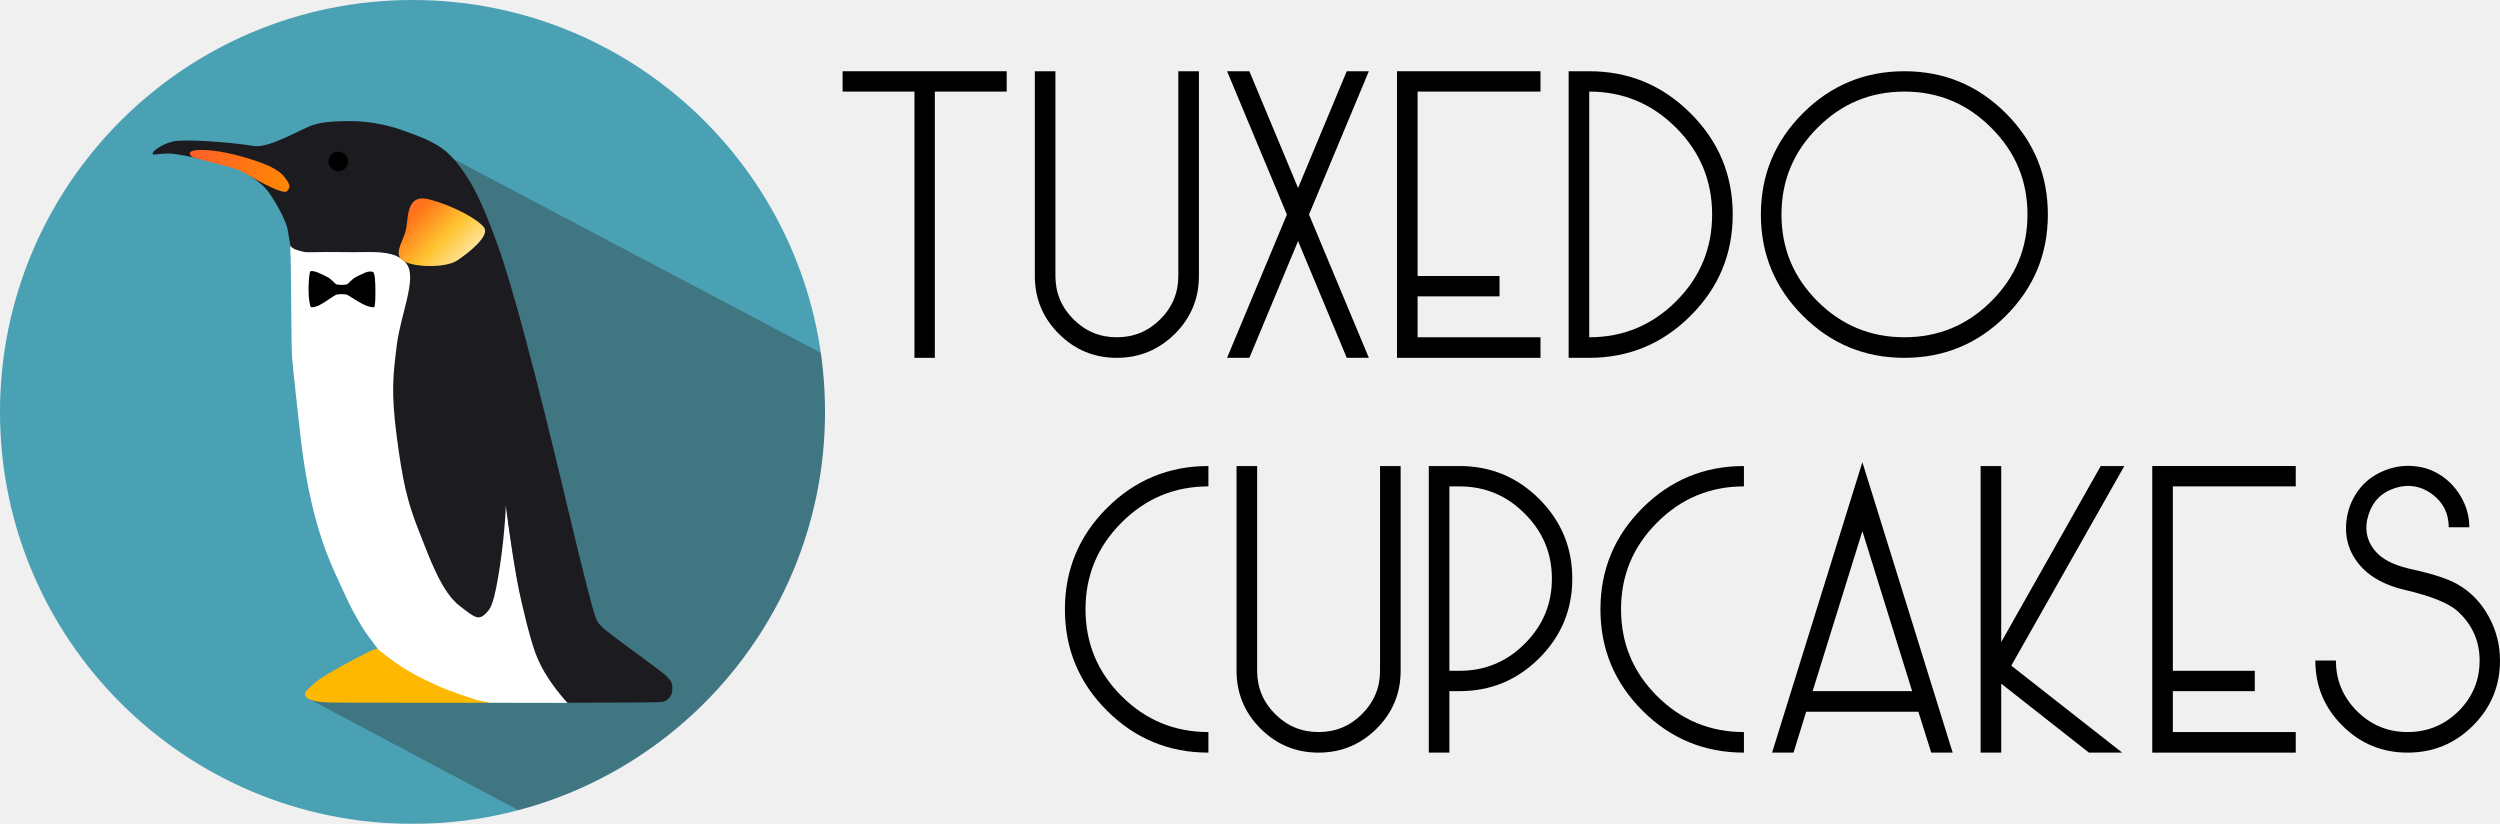
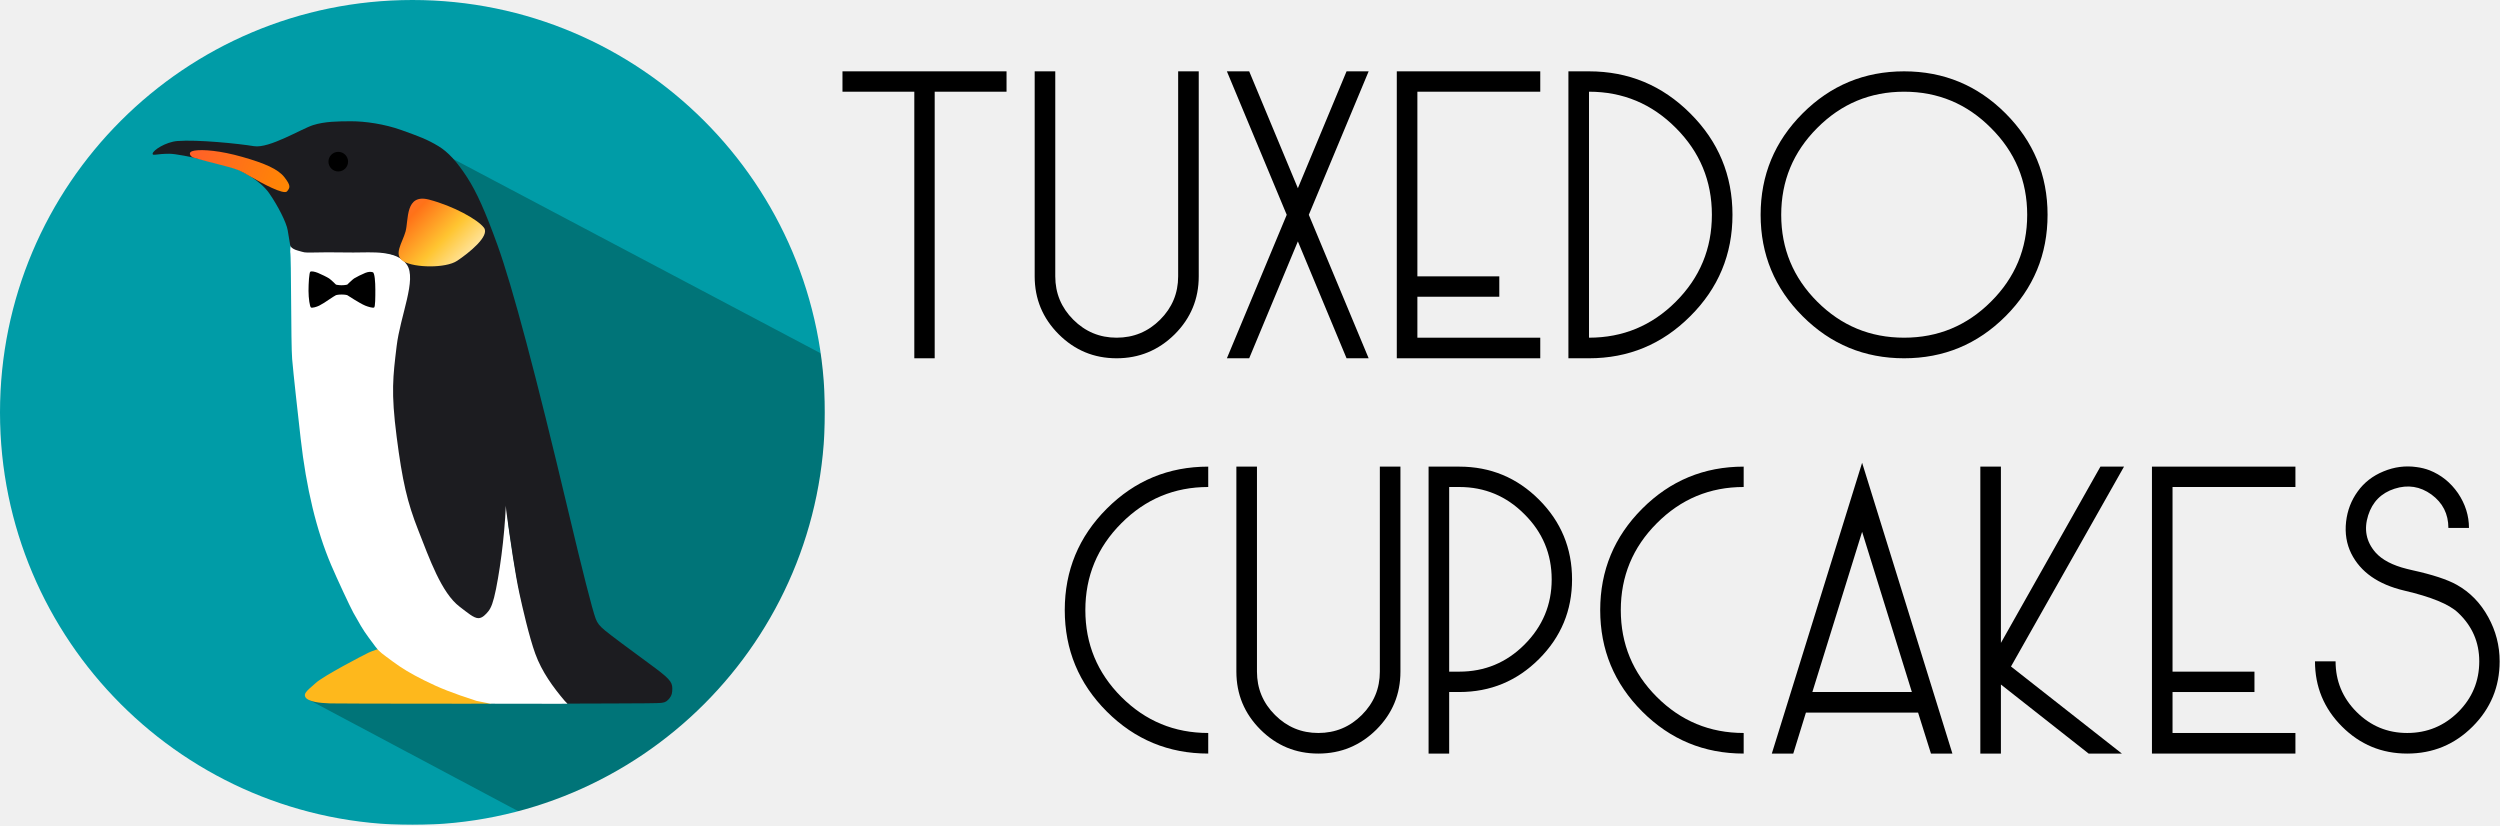
- <svg xmlns="http://www.w3.org/2000/svg" width="704" height="232" viewBox="0 0 704 232" fill="none">
-   <mask id="mask0_190_438" style="mask-type:alpha" maskUnits="userSpaceOnUse" x="0" y="0" width="233" height="232">
-     <ellipse cx="116.164" cy="116" rx="116.164" ry="116" fill="#D9D9D9" />
-   </mask>
-   <g mask="url(#mask0_190_438)">
-     <path d="M0 0V232H232.328V0H0Z" fill="#4AA1B4" />
-     <path d="M87.123 196.883L153.22 232H232.328V99.992L119.417 40.368L111.894 186.523L87.123 196.883Z" fill="#407682" />
-     <path d="M92.912 197.827C91.443 197.789 89.707 197.621 88.852 197.435C86.499 196.924 85.807 196.272 85.868 195.376C85.93 194.48 87.947 193.006 88.852 192.151C90.979 190.138 102.408 184.217 103.813 183.549C104.74 183.109 107.043 182.295 107.581 182.295C107.94 182.295 110.457 184.818 111.349 185.7C112.27 186.237 114.425 186.946 115.297 187.671C119.224 190.936 117.244 189.182 122.116 191.613C126.702 193.901 128.636 194.665 134.801 196.616C136.246 197.074 138.345 197.841 138.445 197.885C138.603 197.954 95.47 197.895 92.912 197.827Z" fill="#FFB800" />
-     <path d="M134.194 197.115C127.426 194.93 123.829 193.519 119.457 191.333C115.668 189.438 113.221 187.975 110.632 186.057C107.555 183.776 106.818 183.329 105.786 181.937C105.252 181.216 104.531 180.218 103.813 179.285C103.094 178.353 102.198 176.956 101.659 176.06C101.121 175.164 100.403 173.91 99.506 172.297C98.609 170.684 94.871 162.669 93.26 158.893C89.125 149.196 86.255 137.299 84.675 123.306C83.929 116.692 82.638 105.243 82.279 100.942C81.92 96.642 82.061 72.143 81.741 70.838C81.741 64.025 85.064 70.922 86.586 70.838C88.77 70.718 91.251 70.838 93.584 70.838C95.917 70.838 101.055 69.559 102.018 70.121C103.813 70.121 115.544 72.031 116.553 74.243C117.58 76.492 113.465 91.402 114.4 98.613C115.591 107.804 111.092 115.004 113.861 126.567C116.72 138.501 119.011 149.815 122.834 157.567C125.322 162.614 125.114 165.481 128.037 168.318C131.375 171.558 133.266 173.294 134.75 173.072C136.234 172.85 136.568 172.555 137.189 171.1C137.811 169.645 138.14 169.399 138.804 165.989C140.284 158.388 141.674 150.628 141.675 144.127C141.675 143.183 142.235 141.414 142.572 142.156C143.133 142.489 142.783 144.939 143.194 147.778C145.277 162.156 146.428 167.935 148.721 175.524C150.701 182.077 152.301 186.561 153.544 189.039C155.098 192.138 157.492 194.757 159.44 197.025C159.781 197.422 159.799 197.878 159.799 197.921C159.799 197.964 154.758 197.927 148.853 197.921L143.485 197.915L138.117 197.91L134.194 197.114L134.194 197.115Z" fill="white" />
-     <path d="M159.052 197.123C155.811 193.315 152.623 188.97 150.764 183.876C149.039 179.147 147.123 170.767 146.293 166.926C145.103 161.417 143.811 152.668 142.564 143.483C142.253 141.193 142.638 133.633 142.564 138.931C142.444 147.386 141.215 158.06 139.702 165.63C138.943 169.425 138.295 170.975 137.548 171.902C136.862 172.754 135.882 173.832 134.773 173.856C133.434 173.885 131.623 172.265 129.473 170.648C124.327 166.777 120.921 157.029 117.809 149.145C114.698 141.26 113.323 135.347 111.708 122.803C110.093 110.26 110.675 105.96 111.708 97.358C112.742 88.757 117.451 78.543 114.579 74.422C111.708 70.301 104.89 71.017 99.506 71.017C94.123 71.017 93.866 70.908 88.201 71.017C85.433 71.071 85.868 71.017 83.894 70.48C81.921 69.942 81.741 69.046 81.741 69.046C81.741 69.046 81.382 66.896 81.023 64.746C80.664 62.595 78.332 57.959 75.819 54.353C73.307 50.746 68.103 48.081 66.309 47.364C64.514 46.648 51.236 43.243 47.647 43.243C44.058 43.243 42.955 43.892 42.981 43.243C43.02 42.285 46.664 39.925 49.979 39.659C55.542 39.214 67.206 40.391 71.513 41.108C75.819 41.825 84.936 36.202 88.201 35.179C91.466 34.156 95.199 34.104 98.968 34.104C102.736 34.104 108.265 34.852 113.144 36.613C118.023 38.374 120.242 39.151 123.485 41.108C126.197 42.743 128.691 45.45 131.555 49.867C134.23 53.993 136.682 59.453 140.095 68.887C144.336 80.608 150.893 105.213 160.065 143.822C164.08 160.726 166.843 171.554 167.764 173.993C168.251 175.285 168.872 176.066 170.434 177.351C171.933 178.584 177.322 182.618 182.718 186.547C188.415 190.696 189.347 191.688 189.347 193.606C189.347 194.726 189.312 195.584 188.256 196.731C187.488 197.564 186.945 197.564 186.17 197.691C185.674 197.772 179.68 197.841 172.85 197.844L159.799 197.885L159.052 197.123Z" fill="#1C1C20" />
-     <path d="M68.283 44.139C62.002 42.347 57.157 41.989 54.824 42.347C52.492 42.705 53.748 44.139 54.465 44.318C55.183 44.497 56.798 45.035 61.823 46.289C66.847 47.544 67.565 47.902 70.615 49.694C73.666 51.486 79.947 54.89 80.844 53.815C81.741 52.74 81.92 52.202 80.126 49.873C78.332 47.544 74.563 45.931 68.283 44.139Z" fill="url(#paint0_linear_190_438)" />
-     <path d="M120.86 56.145C114.041 54.353 115.117 61.879 114.22 65.104C113.323 68.33 110.631 71.734 113.682 73.526C116.733 75.318 125.525 75.497 128.755 73.347C131.985 71.197 138.086 66.359 136.292 64.029C134.497 61.7 127.679 57.937 120.86 56.145Z" fill="url(#paint1_linear_190_438)" />
-     <path d="M95.27 48.223C96.796 48.223 98.033 46.987 98.033 45.464C98.033 43.94 96.796 42.705 95.27 42.705C93.744 42.705 92.508 43.94 92.508 45.464C92.508 46.987 93.744 48.223 95.27 48.223Z" fill="black" />
-     <path d="M87.418 76.396C87.77 76.222 88.649 76.396 89.529 76.744C90.408 77.092 92.167 77.963 92.694 78.311C93.222 78.659 94.629 80.051 94.629 80.051C94.629 80.051 95.332 80.225 96.212 80.225C97.091 80.225 97.795 80.051 97.795 80.051C97.795 80.051 99.202 78.659 99.729 78.311C100.257 77.963 102.016 77.092 102.895 76.744C103.774 76.396 104.478 76.396 105.006 76.57C105.533 76.744 105.709 79.355 105.709 81.443C105.709 83.531 105.709 86.316 105.357 86.49C105.006 86.664 103.774 86.316 102.895 85.968C102.016 85.62 100.609 84.749 99.729 84.227C98.85 83.705 97.795 83.009 97.795 83.009C97.795 83.009 97.267 82.835 96.212 82.835C95.157 82.835 94.629 83.009 94.629 83.009C94.629 83.009 93.398 83.705 92.694 84.227C91.991 84.749 90.584 85.62 89.88 85.968C89.177 86.316 87.946 86.664 87.594 86.49C87.242 86.316 86.891 83.879 86.891 81.791C86.891 79.703 87.066 76.57 87.418 76.396Z" fill="black" />
+ <svg xmlns="http://www.w3.org/2000/svg" width="2846" height="940" viewBox="0 0 2846 940" fill="none">
+   <g clip-path="url(#clip0_190_437)">
+     <mask id="mask0_190_437" style="mask-type:alpha" maskUnits="userSpaceOnUse" x="0" y="0" width="940" height="940">
+       <circle cx="469.538" cy="469.538" r="469.538" fill="#D9D9D9" />
+     </mask>
+     <g mask="url(#mask0_190_437)">
+       <path d="M0 0V939.075H939.075V0H0Z" fill="#009CA7" />
+       <path d="M352.152 796.931L619.319 939.075H939.074V404.742L482.684 163.399L452.279 754.996L352.152 796.931Z" fill="#007478" />
+       <path d="M375.555 800.754C369.614 800.597 362.597 799.917 359.142 799.166C349.631 797.097 346.833 794.458 347.081 790.831C347.33 787.204 355.486 781.239 359.142 777.775C367.741 769.629 413.934 745.664 419.613 742.96C423.36 741.176 432.669 737.883 434.845 737.883C436.295 737.883 446.47 748.096 450.076 751.664C453.798 753.84 462.509 756.707 466.033 759.642C481.906 772.86 473.904 765.761 493.596 775.599C512.133 784.861 519.95 787.954 544.868 795.852C550.711 797.704 559.196 800.808 559.599 800.985C560.236 801.266 385.894 801.029 375.555 800.754Z" fill="#FEB81C" />
+       <path d="M542.415 797.869C515.061 789.026 500.521 783.313 482.849 774.466C467.531 766.797 457.641 760.875 447.179 753.109C434.739 743.876 431.761 742.068 427.59 736.432C425.43 733.513 422.515 729.475 419.613 725.7C416.71 721.926 413.085 716.271 410.909 712.645C408.733 709.018 405.831 703.941 402.205 697.413C398.578 690.885 383.47 658.441 376.96 643.156C360.244 603.908 348.643 555.75 342.26 499.11C339.243 472.337 334.025 425.996 332.574 408.588C331.124 391.181 331.693 292.017 330.398 286.735C330.398 259.156 343.829 287.075 349.982 286.735C358.81 286.248 368.84 286.735 378.269 286.735C387.699 286.735 408.468 281.558 412.359 283.834C419.613 283.834 467.03 291.564 471.11 300.516C475.259 309.622 458.629 369.97 462.406 399.159C467.22 436.362 449.035 465.505 460.23 512.309C471.786 560.617 481.045 606.411 496.496 637.789C506.556 658.218 505.714 669.822 517.53 681.308C531.021 694.421 538.663 701.45 544.663 700.55C550.663 699.651 552.012 698.459 554.523 692.568C557.034 686.678 558.365 685.682 561.049 671.879C567.032 641.114 572.652 609.702 572.655 583.39C572.655 579.566 574.919 572.407 576.281 575.411C578.546 576.759 577.133 586.673 578.796 598.166C587.215 656.367 591.867 679.759 601.135 710.477C609.136 736.999 615.604 755.149 620.628 765.18C626.91 777.723 636.587 788.326 644.461 797.507C645.838 799.113 645.912 800.958 645.912 801.133C645.912 801.308 625.535 801.156 601.667 801.133L579.97 801.11L558.272 801.087L542.415 797.865L542.415 797.869Z" fill="white" />
+       <path d="M642.895 797.903C629.791 782.486 616.904 764.902 609.393 744.28C602.421 725.139 594.675 691.218 591.321 675.674C586.51 653.375 581.286 617.958 576.247 580.78C574.991 571.51 576.548 540.912 576.247 562.355C575.764 596.581 570.794 639.784 564.678 670.428C561.612 685.787 558.991 692.063 555.974 695.814C553.199 699.264 549.241 703.627 544.755 703.723C539.346 703.84 532.025 697.283 523.335 690.737C502.534 675.067 488.767 635.612 476.189 603.698C463.61 571.784 458.056 547.848 451.528 497.076C445 446.304 447.35 428.896 451.528 394.081C455.706 359.266 474.738 317.923 463.133 301.24C451.528 284.558 423.966 287.459 402.207 287.459C380.447 287.459 379.41 287.017 356.511 287.459C345.321 287.676 347.082 287.459 339.104 285.283C331.125 283.107 330.4 279.481 330.4 279.481C330.4 279.481 328.95 270.777 327.498 262.073C326.046 253.369 316.618 234.602 306.464 220.005C296.309 205.408 275.275 194.619 268.022 191.718C260.769 188.817 207.095 175.036 192.589 175.036C178.082 175.036 173.624 177.663 173.73 175.036C173.888 171.16 188.617 161.604 202.018 160.529C224.503 158.726 271.648 163.492 289.056 166.393C306.463 169.295 343.313 146.536 356.511 142.396C369.709 138.255 384.798 138.044 400.03 138.044C415.262 138.044 437.608 141.07 457.33 148.198C477.052 155.327 486.022 158.475 499.131 166.393C510.092 173.014 520.171 183.97 531.748 201.849C542.563 218.549 552.473 240.651 566.269 278.837C583.41 326.28 609.913 425.873 646.986 582.154C663.217 650.577 674.386 694.407 678.105 704.279C680.074 709.506 682.587 712.67 688.898 717.869C694.956 722.859 716.739 739.191 738.549 755.094C761.577 771.886 765.346 775.904 765.346 783.667C765.346 788.199 765.204 791.672 760.934 796.316C757.833 799.688 755.636 799.688 752.503 800.202C750.498 800.531 726.27 800.808 698.663 800.819L645.912 800.985L642.895 797.903Z" fill="#1C1C20" />
+       <path d="M276 178.662C250.614 171.409 231.031 169.958 221.602 171.409C212.172 172.859 217.25 178.662 220.151 179.387C223.052 180.113 229.58 182.289 249.889 187.366C270.198 192.443 273.099 193.894 285.43 201.147C297.76 208.4 323.146 222.181 326.773 217.829C330.399 213.477 331.125 211.301 323.871 201.872C316.618 192.443 301.387 185.915 276 178.662Z" fill="url(#paint0_linear_190_437)" />
+       <path d="M488.517 227.258C460.955 220.005 465.307 250.469 461.68 263.524C458.054 276.58 447.174 290.361 459.505 297.614C471.835 304.867 507.376 305.593 520.431 296.889C533.487 288.185 558.148 268.601 550.895 259.172C543.641 249.743 516.079 234.511 488.517 227.258Z" fill="url(#paint1_linear_190_437)" />
+       <path d="M385.084 195.192C391.251 195.192 396.25 190.193 396.25 184.026C396.25 177.859 391.251 172.859 385.084 172.859C378.917 172.859 373.918 177.859 373.918 184.026C373.918 190.193 378.917 195.192 385.084 195.192Z" fill="black" />
+       <path d="M353.348 309.232C354.769 308.528 358.324 309.232 361.878 310.641C365.433 312.05 372.541 315.572 374.674 316.981C376.807 318.39 382.494 324.025 382.494 324.025C382.494 324.025 385.337 324.729 388.892 324.729C392.446 324.729 395.29 324.025 395.29 324.025C395.29 324.025 400.977 318.39 403.11 316.981C405.242 315.572 412.351 312.05 415.906 310.641C419.46 309.232 422.304 309.232 424.436 309.937C426.569 310.641 427.28 321.207 427.28 329.66C427.28 338.113 427.28 349.384 425.858 350.088C424.436 350.792 419.46 349.384 415.906 347.975C412.351 346.566 406.664 343.044 403.11 340.931C399.555 338.817 395.29 336 395.29 336C395.29 336 393.157 335.295 388.892 335.295C384.627 335.295 382.494 336 382.494 336C382.494 336 377.518 338.817 374.674 340.931C371.831 343.044 366.144 346.566 363.3 347.975C360.456 349.384 355.48 350.792 354.058 350.088C352.637 349.384 351.215 339.522 351.215 331.069C351.215 322.616 351.926 309.937 353.348 309.232Z" fill="black" />
+     </g>
  </g>
-   <path d="M237.276 20.062V25.792H257.51V100.764H263.248V25.792H283.482V20.062H237.276Z" fill="black" />
-   <path d="M331.817 20.062V77.724C331.817 82.469 330.126 86.53 326.743 89.908C323.361 93.285 319.274 94.974 314.482 94.974C309.73 94.974 305.664 93.285 302.281 89.908C298.899 86.53 297.207 82.469 297.207 77.724V20.062H291.409V77.724C291.409 84.077 293.664 89.505 298.174 94.009C302.684 98.513 308.12 100.764 314.482 100.764C320.844 100.764 326.3 98.513 330.851 94.009C335.36 89.505 337.615 84.077 337.615 77.724V20.062H331.817Z" fill="black" />
-   <path d="M379.246 20.062L365.535 52.934L351.824 20.062H345.542L362.394 60.413L345.542 100.764H351.824L365.535 67.892L379.246 100.764H385.467L368.615 60.413L385.467 20.062H379.246Z" fill="black" />
-   <path d="M393.394 20.062V100.764H433.802V94.974H399.192V83.454H422.265V77.724H399.192V25.792H433.802V20.062H393.394Z" fill="black" />
-   <path d="M447.527 25.792C457.071 25.792 465.225 29.19 471.99 35.986C478.754 42.741 482.137 50.884 482.137 60.413C482.137 69.943 478.754 78.086 471.99 84.841C465.225 91.596 457.071 94.974 447.527 94.974V25.792ZM441.729 20.062V100.764H447.527C458.641 100.764 468.144 96.824 476.036 88.942C483.969 81.061 487.935 71.552 487.935 60.413C487.935 49.275 483.969 39.765 476.036 31.884C468.144 24.003 458.641 20.062 447.527 20.062H441.729Z" fill="black" />
-   <path d="M536.27 94.974C526.727 94.974 518.573 91.596 511.808 84.841C505.043 78.086 501.661 69.943 501.661 60.413C501.661 50.884 505.043 42.741 511.808 35.986C518.573 29.19 526.727 25.792 536.27 25.792C545.814 25.792 553.968 29.19 560.732 35.986C567.538 42.741 570.94 50.884 570.94 60.413C570.94 69.943 567.538 78.086 560.732 84.841C553.968 91.596 545.814 94.974 536.27 94.974ZM536.27 20.062C525.116 20.062 515.593 24.003 507.701 31.884C499.808 39.765 495.862 49.275 495.862 60.413C495.862 71.552 499.808 81.061 507.701 88.942C515.593 96.824 525.116 100.764 536.27 100.764C547.424 100.764 556.947 96.824 564.84 88.942C572.732 81.061 576.678 71.552 576.678 60.413C576.678 49.275 572.732 39.765 564.84 31.884C556.947 24.003 547.424 20.062 536.27 20.062Z" fill="black" />
-   <path d="M340.288 211.938C329.134 211.938 319.61 207.997 311.718 200.116C303.826 192.235 299.88 182.725 299.88 171.587C299.88 160.448 303.826 150.939 311.718 143.057C319.61 135.176 329.134 131.236 340.288 131.236V136.966C330.744 136.966 322.59 140.363 315.825 147.159C309.06 153.914 305.678 162.057 305.678 171.587C305.678 181.116 309.06 189.259 315.825 196.014C322.59 202.77 330.744 206.147 340.288 206.147V211.938Z" fill="black" />
-   <path d="M388.622 131.236V188.897C388.622 193.642 386.931 197.703 383.549 201.081C380.166 204.458 376.079 206.147 371.287 206.147C366.536 206.147 362.469 204.458 359.087 201.081C355.704 197.703 354.013 193.642 354.013 188.897V131.236H348.214V188.897C348.214 195.25 350.469 200.679 354.979 205.182C359.489 209.686 364.925 211.938 371.287 211.938C377.65 211.938 383.106 209.686 387.656 205.182C392.166 200.679 394.421 195.25 394.421 188.897V131.236H388.622Z" fill="black" />
-   <path d="M408.146 188.897V136.966H410.985C418.153 136.966 424.273 139.519 429.347 144.626C434.461 149.692 437.018 155.804 437.018 162.962C437.018 170.079 434.461 176.191 429.347 181.297C424.273 186.364 418.153 188.897 410.985 188.897H408.146ZM402.348 131.236V211.938H408.146V194.627H410.985C419.763 194.627 427.253 191.531 433.454 185.338C439.655 179.146 442.756 171.687 442.756 162.962C442.756 154.196 439.655 146.717 433.454 140.524C427.253 134.332 419.763 131.236 410.985 131.236H402.348Z" fill="black" />
-   <path d="M491.091 211.938C479.937 211.938 470.414 207.997 462.521 200.116C454.629 192.235 450.683 182.725 450.683 171.587C450.683 160.448 454.629 150.939 462.521 143.057C470.414 135.176 479.937 131.236 491.091 131.236V136.966C481.547 136.966 473.393 140.363 466.628 147.159C459.864 153.914 456.481 162.057 456.481 171.587C456.481 181.116 459.864 189.259 466.628 196.014C473.393 202.77 481.547 206.147 491.091 206.147V211.938Z" fill="black" />
-   <path d="M524.446 130.15L499.018 211.938H505.058L508.621 200.417H540.211L543.835 211.938H549.875L524.446 130.15ZM524.446 149.572L538.459 194.627H510.433L524.446 149.572Z" fill="black" />
-   <path d="M591.566 131.236L563.54 180.815V131.236H557.741V211.938H563.54V192.516L588.244 211.938H597.606L566.379 187.45L598.21 131.236H591.566Z" fill="black" />
-   <path d="M606.076 131.236V211.938H646.484V206.147H611.875V194.627H634.948V188.897H611.875V136.966H646.484V131.236H606.076Z" fill="black" />
-   <path d="M677.907 160.006C678.35 160.127 678.853 160.247 679.417 160.368C685.095 161.614 689.262 162.982 691.92 164.469C695.665 166.56 698.624 169.596 700.799 173.577C702.933 177.437 704 181.579 704 186.002C704 193.159 701.463 199.271 696.39 204.338C691.316 209.404 685.175 211.938 677.967 211.938C670.8 211.938 664.679 209.404 659.606 204.338C654.532 199.271 651.995 193.159 651.995 186.002H657.794C657.794 191.551 659.767 196.296 663.713 200.236C667.659 204.177 672.411 206.147 677.967 206.147C683.565 206.147 688.356 204.177 692.343 200.236C696.289 196.296 698.262 191.551 698.262 186.002C698.262 180.614 696.269 176.05 692.282 172.31C689.786 169.938 684.732 167.867 677.122 166.098C669.793 164.369 664.82 160.891 662.203 155.663C660.874 152.969 660.391 149.994 660.753 146.737C661.116 143.56 662.203 140.725 664.015 138.232C665.827 135.699 668.263 133.809 671.323 132.563C674.343 131.316 677.424 130.914 680.565 131.356C681.853 131.517 683.081 131.819 684.249 132.261C687.511 133.548 690.188 135.699 692.282 138.715C694.336 141.771 695.363 145.028 695.363 148.486H689.564C689.564 144.545 687.974 141.409 684.793 139.077C681.612 136.785 678.149 136.242 674.404 137.448C670.659 138.654 668.183 141.147 666.974 144.927C665.726 148.868 666.411 152.346 669.028 155.362C670.88 157.453 673.84 159.001 677.907 160.006Z" fill="black" />
+   <path d="M959.074 81.207V104.4H1040.86V407.867H1064.05V104.4H1145.84V81.207H959.074Z" fill="black" />
+   <path d="M1341.21 81.207V314.605C1341.21 333.811 1334.38 350.25 1320.71 363.922C1307.03 377.594 1290.51 384.43 1271.14 384.43C1251.94 384.43 1235.5 377.594 1221.83 363.922C1208.16 350.25 1201.32 333.811 1201.32 314.605V81.207H1177.88V314.605C1177.88 340.322 1187 362.294 1205.23 380.523C1223.46 398.753 1245.43 407.867 1271.14 407.867C1296.86 407.867 1318.91 398.753 1337.31 380.523C1355.54 362.294 1364.65 340.322 1364.65 314.605V81.207H1341.21Z" fill="black" />
+   <path d="M1532.92 81.207L1477.5 214.264L1422.08 81.207H1396.69L1464.81 244.537L1396.69 407.867H1422.08L1477.5 274.811L1532.92 407.867H1558.07L1489.95 244.537L1558.07 81.207H1532.92Z" fill="black" />
+   <path d="M1590.11 81.207V407.867H1753.44V384.43H1613.55V337.799H1706.81V314.605H1613.55V104.4H1753.44V81.207H1590.11Z" fill="black" />
+   <path d="M1808.92 104.4C1847.49 104.4 1880.45 118.154 1907.79 145.66C1935.14 173.004 1948.81 205.963 1948.81 244.537C1948.81 283.111 1935.14 316.07 1907.79 343.414C1880.45 370.758 1847.49 384.43 1808.92 384.43V104.4ZM1785.48 81.207V407.867H1808.92C1853.84 407.867 1892.25 391.917 1924.15 360.016C1956.22 328.115 1972.25 289.622 1972.25 244.537C1972.25 199.452 1956.22 160.96 1924.15 129.059C1892.25 97.158 1853.84 81.207 1808.92 81.207H1785.48Z" fill="black" />
+   <path d="M2167.62 384.43C2129.04 384.43 2096.09 370.758 2068.74 343.414C2041.4 316.07 2027.73 283.111 2027.73 244.537C2027.73 205.963 2041.4 173.004 2068.74 145.66C2096.09 118.154 2129.04 104.4 2167.62 104.4C2206.19 104.4 2239.15 118.154 2266.5 145.66C2294 173.004 2307.76 205.963 2307.76 244.537C2307.76 283.111 2294 316.07 2266.5 343.414C2239.15 370.758 2206.19 384.43 2167.62 384.43ZM2167.62 81.207C2122.53 81.207 2084.04 97.158 2052.14 129.059C2020.24 160.96 2004.29 199.452 2004.29 244.537C2004.29 289.622 2020.24 328.115 2052.14 360.016C2084.04 391.917 2122.53 407.867 2167.62 407.867C2212.7 407.867 2251.2 391.917 2283.1 360.016C2315 328.115 2330.95 289.622 2330.95 244.537C2330.95 199.452 2315 160.96 2283.1 129.059C2251.2 97.158 2212.7 81.207 2167.62 81.207Z" fill="black" />
+   <path d="M1375.45 857.867C1330.37 857.867 1291.87 841.917 1259.97 810.016C1228.07 778.115 1212.12 739.622 1212.12 694.537C1212.12 649.452 1228.07 610.96 1259.97 579.059C1291.87 547.158 1330.37 531.207 1375.45 531.207V554.4C1336.88 554.4 1303.92 568.154 1276.57 595.66C1249.23 623.004 1235.56 655.963 1235.56 694.537C1235.56 733.111 1249.23 766.07 1276.57 793.414C1303.92 820.758 1336.88 834.43 1375.45 834.43V857.867Z" fill="black" />
+   <path d="M1570.82 531.207V764.605C1570.82 783.811 1563.99 800.25 1550.31 813.922C1536.64 827.594 1520.12 834.43 1500.75 834.43C1481.55 834.43 1465.11 827.594 1451.44 813.922C1437.77 800.25 1430.93 783.811 1430.93 764.605V531.207H1407.49V764.605C1407.49 790.322 1416.61 812.294 1434.84 830.523C1453.07 848.753 1475.04 857.867 1500.75 857.867C1526.47 857.867 1548.52 848.753 1566.92 830.523C1585.15 812.294 1594.26 790.322 1594.26 764.605V531.207H1570.82Z" fill="black" />
+   <path d="M1649.74 764.605V554.4H1661.21C1690.18 554.4 1714.92 564.736 1735.43 585.406C1756.1 605.914 1766.44 630.654 1766.44 659.625C1766.44 688.434 1756.1 713.173 1735.43 733.844C1714.92 754.352 1690.18 764.605 1661.21 764.605H1649.74ZM1626.3 531.207V857.867H1649.74V787.799H1661.21C1696.69 787.799 1726.97 775.266 1752.03 750.201C1777.1 725.136 1789.63 694.944 1789.63 659.625C1789.63 624.143 1777.1 593.87 1752.03 568.805C1726.97 543.74 1696.69 531.207 1661.21 531.207H1626.3Z" fill="black" />
+   <path d="M1985 857.867C1939.92 857.867 1901.42 841.917 1869.52 810.016C1837.62 778.115 1821.67 739.622 1821.67 694.537C1821.67 649.452 1837.62 610.96 1869.52 579.059C1901.42 547.158 1939.92 531.207 1985 531.207V554.4C1946.43 554.4 1913.47 568.154 1886.12 595.66C1858.78 623.004 1845.11 655.963 1845.11 694.537C1845.11 733.111 1858.78 766.07 1886.12 793.414C1913.47 820.758 1946.43 834.43 1985 834.43V857.867Z" fill="black" />
+   <path d="M2119.83 526.812L2017.04 857.867H2041.46L2055.86 811.236H2183.55L2198.2 857.867H2222.61L2119.83 526.812ZM2119.83 605.426L2176.47 787.799H2063.19L2119.83 605.426Z" fill="black" />
+   <path d="M2391.12 531.207L2277.84 731.891V531.207H2254.41V857.867H2277.84V779.254L2377.7 857.867H2415.54L2289.32 758.746L2417.98 531.207H2391.12Z" fill="black" />
+   <path d="M2449.78 531.207V857.867H2613.11V834.43H2473.21V787.799H2566.48V764.605H2473.21V554.4H2613.11V531.207H2449.78Z" fill="black" />
+   <path d="M2740.12 647.662C2741.91 648.15 2743.94 648.639 2746.22 649.127C2769.17 654.173 2786.02 659.706 2796.76 665.729C2811.9 674.192 2823.86 686.48 2832.65 702.594C2841.27 718.219 2845.59 734.983 2845.59 752.887C2845.59 781.858 2835.33 806.598 2814.83 827.105C2794.32 847.613 2769.5 857.867 2740.36 857.867C2711.39 857.867 2686.65 847.613 2666.14 827.105C2645.64 806.598 2635.38 781.858 2635.38 752.887H2658.82C2658.82 775.348 2666.8 794.553 2682.75 810.504C2698.7 826.454 2717.9 834.43 2740.36 834.43C2762.99 834.43 2782.36 826.454 2798.47 810.504C2814.42 794.553 2822.39 775.348 2822.39 752.887C2822.39 731.077 2814.34 712.604 2798.22 697.467C2788.13 687.864 2767.71 679.482 2736.95 672.32C2707.32 665.322 2687.22 651.243 2676.64 630.084C2671.27 619.179 2669.32 607.135 2670.78 593.951C2672.25 581.093 2676.64 569.618 2683.97 559.527C2691.29 549.273 2701.14 541.624 2713.51 536.578C2725.71 531.533 2738.17 529.905 2750.86 531.695C2756.07 532.346 2761.03 533.567 2765.75 535.357C2778.94 540.566 2789.76 549.273 2798.22 561.48C2806.53 573.85 2810.68 587.034 2810.68 601.031H2787.24C2787.24 585.081 2780.81 572.385 2767.95 562.945C2755.09 553.668 2741.1 551.471 2725.96 556.354C2710.82 561.236 2700.81 571.327 2695.93 586.627C2690.88 602.577 2693.65 616.656 2704.23 628.863C2711.72 637.327 2723.68 643.593 2740.12 647.662Z" fill="black" />
  <defs>
-     <linearGradient id="paint0_linear_190_438" x1="82.818" y1="53.457" x2="52.681" y2="42.319" gradientUnits="userSpaceOnUse">
+     <linearGradient id="paint0_linear_190_437" x1="334.751" y1="216.379" x2="212.898" y2="171.409" gradientUnits="userSpaceOnUse">
      <stop stop-color="#FF8A00" />
      <stop offset="1" stop-color="#FF5E2B" />
    </linearGradient>
-     <linearGradient id="paint1_linear_190_438" x1="130.191" y1="72.989" x2="112.808" y2="56.299" gradientUnits="userSpaceOnUse">
+     <linearGradient id="paint1_linear_190_437" x1="526.234" y1="295.438" x2="455.878" y2="227.984" gradientUnits="userSpaceOnUse">
      <stop stop-color="#FFE296" />
      <stop offset="0.322" stop-color="#FFC531" />
      <stop offset="0.779" stop-color="#FF7218" />
      <stop offset="1" stop-color="#FF6F31" />
    </linearGradient>
+     <clipPath id="clip0_190_437">
+       <rect width="939.075" height="939.075" fill="white" />
+     </clipPath>
  </defs>
</svg>
